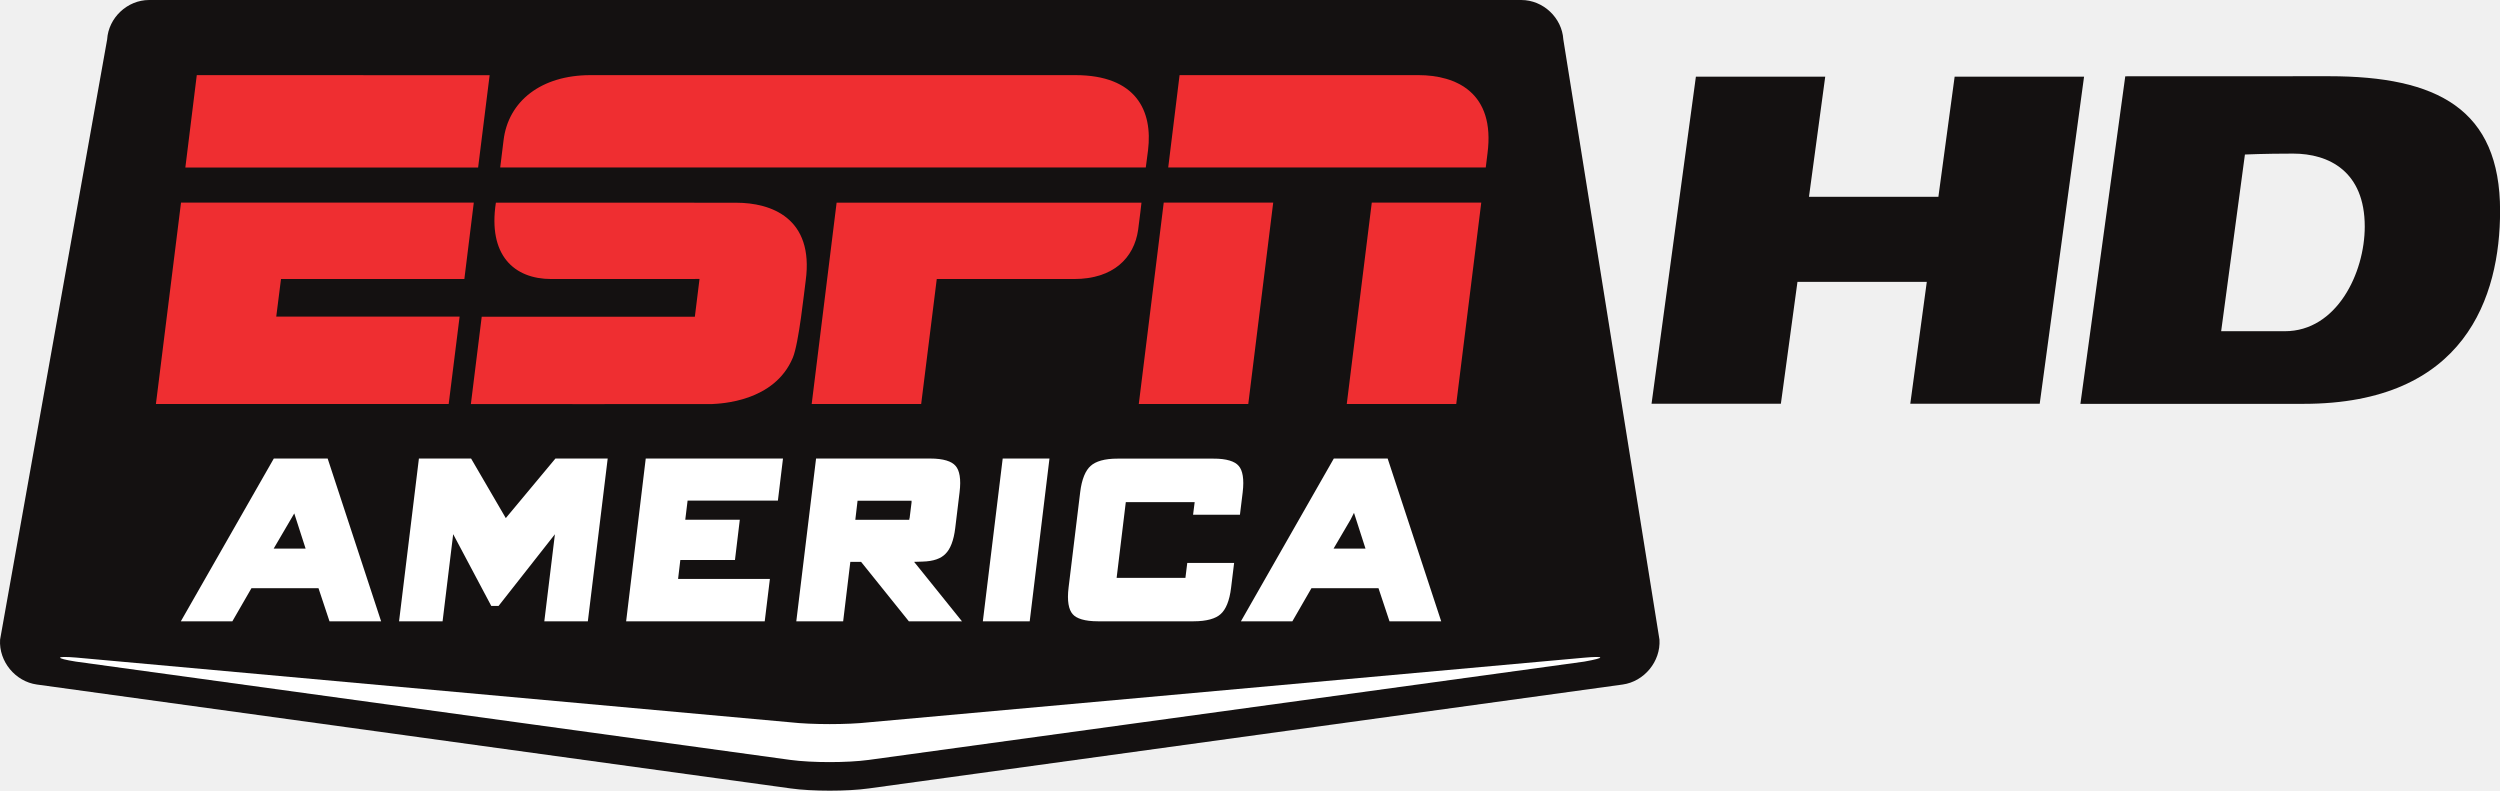
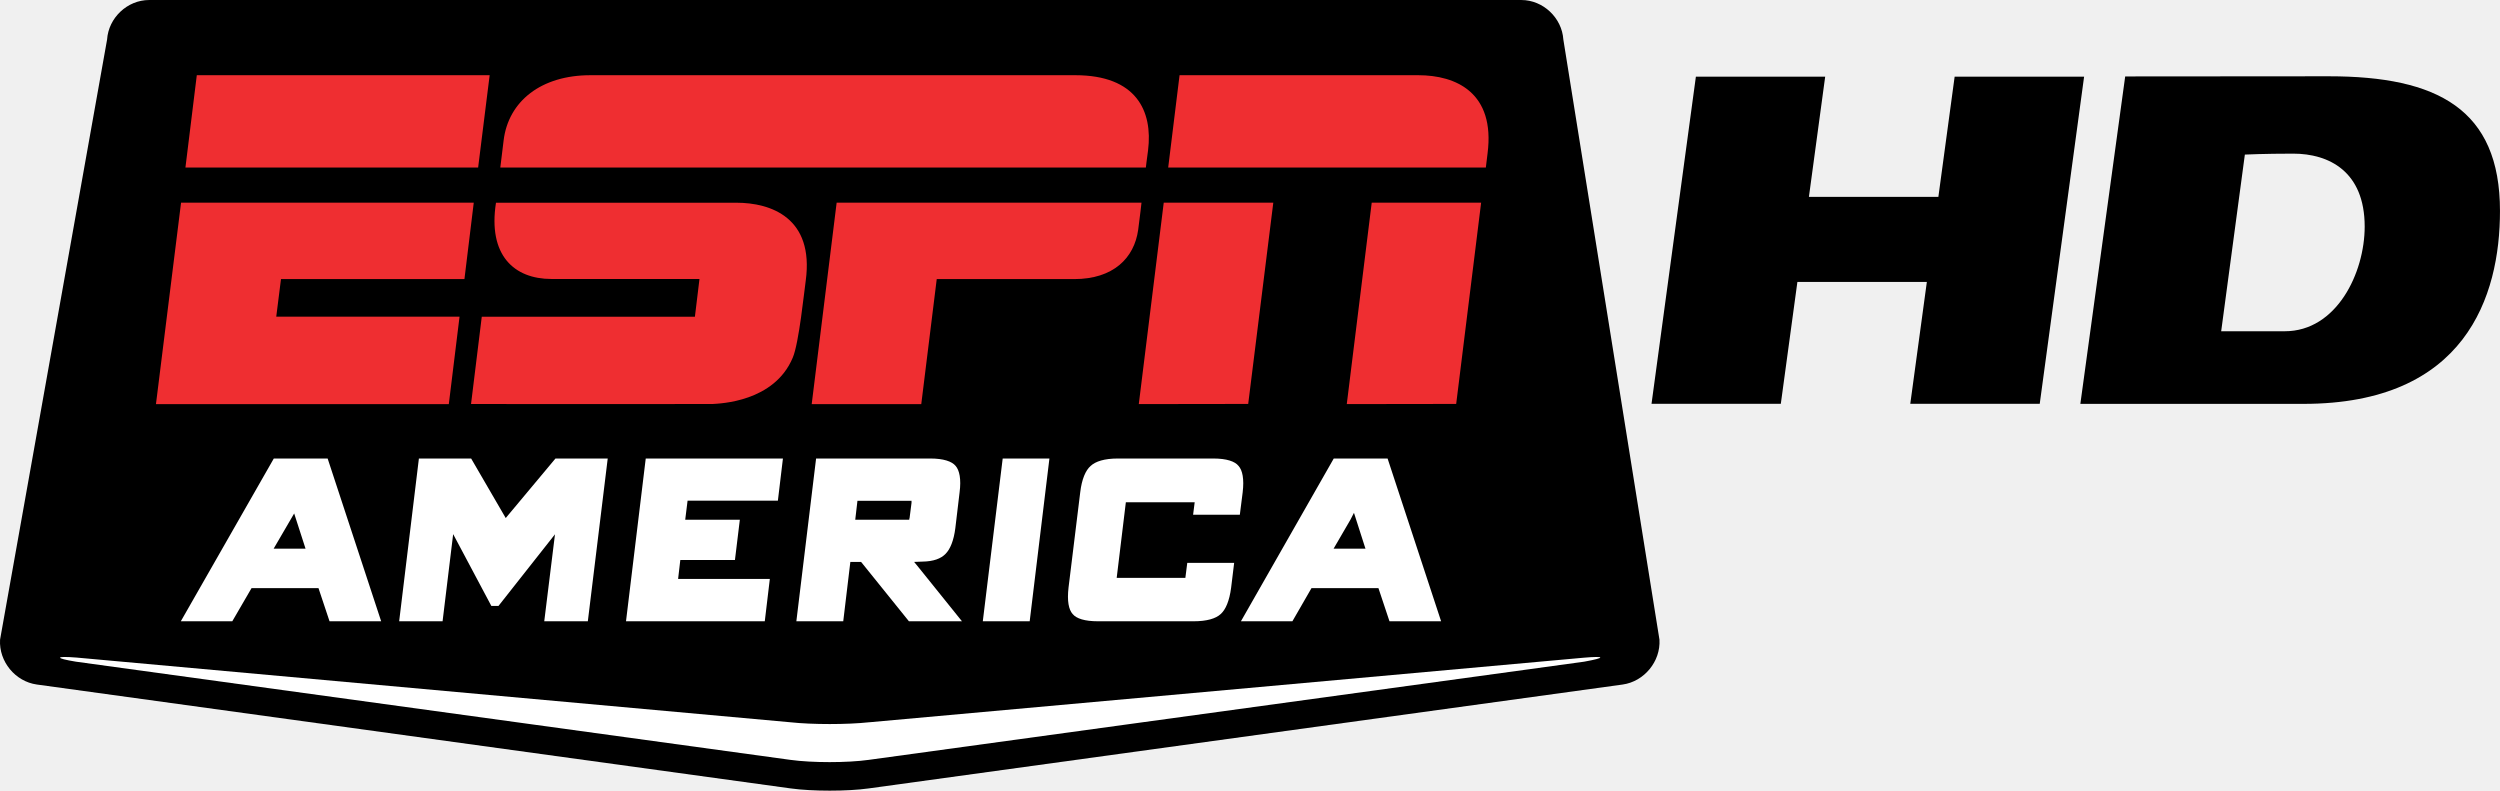
- <svg xmlns="http://www.w3.org/2000/svg" version="1.1" width="237.141" height="75" id="svg10841">
-   <defs id="defs10843">
-     <clipPath id="clipPath4659">
-       <path d="m 310.562,83.43 29.981,0 0,-9.482 -29.981,0 0,9.482 z" id="path4661" />
-     </clipPath>
-     <clipPath id="clipPath4643">
-       <path d="m 310.562,83.43 29.981,0 0,-9.482 -29.981,0 0,9.482 z" id="path4645" />
-     </clipPath>
-   </defs>
-   <g transform="translate(-244.1191,-843.2884)" id="layer1">
-     <g transform="matrix(7.909724,0,0,-7.909724,-2212.341,1503.197)" id="g4639">
-       <g clip-path="url(#clipPath4643)" id="g4641">
-         <g transform="translate(337.963,79.458)" id="g4647">
-           <path d="m 0,0 c -0.587,0 -0.733,0 -0.764,0 l 0.285,2.119 c 0,0 0.229,0.011 0.578,0.011 0.429,0 0.859,-0.213 0.859,-0.875 C 0.958,0.698 0.622,0 0,0 z m 0.529,3.058 c -1.135,0 -2.443,-10e-4 -2.443,-10e-4 l -0.538,-3.928 c 0,0 2.251,0 2.675,0 1.943,0 2.358,1.288 2.358,2.314 0,1.222 -0.754,1.615 -2.052,1.615" id="path4649" style="fill:#141111;fill-opacity:1;fill-rule:nonzero;stroke:none" />
-         </g>
-       </g>
-     </g>
-     <path d="m 429.53,850.558 -1.542,11.398 -12.276,0 1.542,-11.398 -12.268,0 -4.208,31.03 12.268,0 1.574,-11.564 12.268,0 -1.566,11.564 12.276,0 4.208,-31.03 -12.276,0" id="path4653" style="fill:#141111;fill-opacity:1;fill-rule:nonzero;stroke:none" />
-     <g transform="matrix(7.909724,0,0,-7.909724,-2212.341,1503.197)" id="g4655">
-       <g clip-path="url(#clipPath4659)" id="g4657">
-         <g transform="translate(330.022,75.221)" id="g4663">
-           <path d="m 0,0 c 0.258,0.036 0.457,0.277 0.441,0.538 l -1.153,7.198 c -0.016,0.26 -0.242,0.473 -0.504,0.473 l -16.456,0 c -0.261,0 -0.487,-0.213 -0.503,-0.473 L -19.459,0.538 C -19.475,0.277 -19.277,0.036 -19.018,0 l 9.039,-1.246 c 0.258,-0.036 0.681,-0.036 0.939,0 L 0,0" id="path4665" style="fill:#141111;fill-opacity:1;fill-rule:nonzero;stroke:none" />
-         </g>
-       </g>
-     </g>
-     <path d="m 326.553,911.803 c -2.049,0.229 -5.41,0.229 -7.459,0 l -67.723,-6.138 c -2.049,-0.174 -2.072,0.063 -0.057,0.38 l 67.778,9.326 c 2.049,0.277 5.394,0.277 7.435,0 l 67.873,-9.326 c 2.057,-0.364 2.009,-0.554 -0.079,-0.364 l -67.771,6.122" id="path4669" style="fill:#ffffff;fill-opacity:1;fill-rule:nonzero;stroke:none" />
-     <path d="m 346.114,850.415 c 0,0 -12.134,0 -22.345,0 -10.465,0 -21.127,0 -23.611,0 -4.714,-0.006 -7.831,2.476 -8.274,6.185 -0.158,1.36 -0.316,2.571 -0.316,2.571 l 61.237,0 c 0,0 0.111,-0.902 0.213,-1.629 0.459,-3.741 -1.123,-7.127 -6.905,-7.127" id="path4673" style="fill:#ef2e31;fill-opacity:1;fill-rule:nonzero;stroke:none" />
-     <path d="m 262.785,850.415 27.779,0.006 -1.092,8.756 -27.771,0 1.084,-8.764" id="path4677" style="fill:#ef2e31;fill-opacity:1;fill-rule:nonzero;stroke:none" />
-     <path d="m 261.29,862.509 27.771,0 -0.894,7.245 -17.393,0 -0.451,3.567 17.393,0 -1.036,8.289 -27.771,0 2.381,-19.102" id="path4681" style="fill:#ef2e31;fill-opacity:1;fill-rule:nonzero;stroke:none" />
-     <path d="m 356.009,850.415 c 0,0 17.117,0 22.653,0 3.583,0 7.301,1.661 6.557,7.411 -0.127,1.028 -0.166,1.345 -0.166,1.345 l -30.12,0 1.076,-8.756" id="path4685" style="fill:#ef2e31;fill-opacity:1;fill-rule:nonzero;stroke:none" />
-     <path d="m 308.654,896.41 5.181,0 0.459,-3.82 -5.173,0 0.221,-1.819 8.566,0 0.482,-3.986 -13.019,0 -1.859,15.44 13.146,0 0.49,-4.018 -8.709,0 0.213,-1.796 z m 50.551,-9.618 -9.057,0 c -1.258,-0.006 -2.104,0.261 -2.571,0.688 -0.482,0.42 -0.846,1.242 -0.997,2.507 l -1.099,9.033 c -0.158,1.281 0.013,2.096 0.38,2.515 0.356,0.427 1.147,0.688 2.412,0.688 l 9.057,0 c 1.266,0 2.12,-0.261 2.579,-0.688 0.475,-0.42 0.838,-1.234 0.989,-2.515 l 0.285,-2.333 -4.445,0 -0.174,1.416 -6.526,0 0.87,-7.182 6.533,0 -0.151,1.194 4.445,0 0.261,-2.128 c 0.151,-1.266 -0.006,-2.088 -0.38,-2.507 -0.356,-0.427 -1.147,-0.696 -2.412,-0.688 z m -89.127,8.535 1.954,-3.338 1.076,3.338 -3.029,0 z m 0.013,-8.543 -8.819,15.44 4.888,0 1.811,-3.14 6.359,0 1.044,3.14 4.896,0 -5.07,-15.44 -5.11,0 z m 22.005,5.648 -3.29,-5.648 -4.951,0 -1.883,15.44 4.129,0 1.005,-8.266 3.615,6.81 0.688,0 5.347,-6.802 -1.005,8.258 4.129,0 1.883,-15.44 -4.959,0 -4.706,5.648 z m 78.52,2.895 1.614,-2.753 0.324,-0.641 1.02,3.172 0.071,0.221 -3.029,0 z m 5.133,-8.543 -5.11,0 -8.811,15.44 4.88,0 1.811,-3.14 6.359,0 1.044,3.14 4.904,0 -5.078,-15.44 z m -45.354,5.671 -0.013,0 -0.013,0.142 -5.118,0 0.213,-1.811 5.125,0 -0.006,0.135 0.006,0 -0.19,1.534 z m 0.435,4.129 0.791,-0.025 c 1.052,-0.025 1.756,-0.292 2.183,-0.736 0.451,-0.443 0.783,-1.25 0.925,-2.444 l 0.411,-3.393 c 0.158,-1.266 -0.006,-2.088 -0.38,-2.507 -0.356,-0.427 -1.139,-0.696 -2.412,-0.696 l -10.82,0 -1.875,15.44 4.445,0 0.68,-5.64 1.02,0 4.532,5.64 5.038,0 -4.074,-5.062 -0.467,-0.577 z m 6.518,5.64 4.445,0 1.875,-15.44 -4.437,0 -1.883,15.44" id="path4689" style="fill:#ffffff;fill-opacity:1;fill-rule:nonzero;stroke:none" />
-     <path d="m 352.395,862.509 c 0,0 -0.135,1.242 -0.316,2.579 -0.38,2.673 -2.365,4.667 -6.067,4.667 l -13.035,0 -1.479,11.857 -10.385,0 2.365,-19.102 28.918,0" id="path4693" style="fill:#ef2e31;fill-opacity:1;fill-rule:nonzero;stroke:none" />
-     <path d="m 354.506,862.509 10.385,0 -2.365,19.102 -10.385,0 2.365,-19.102" id="path4697" style="fill:#ef2e31;fill-opacity:1;fill-rule:nonzero;stroke:none" />
-     <path d="m 313.969,862.517 c -1.796,0 -19.268,-0.006 -22.812,-0.006 -0.767,4.991 1.724,7.245 5.26,7.245 1.93,0 14.056,-0.006 14.056,-0.006 l -0.443,3.583 -20.217,0 -1.028,8.281 c 0,0 22.005,0.019 22.899,0 0.736,-0.044 5.885,-0.19 7.641,-4.398 0.57,-1.368 1.076,-6.272 1.218,-7.293 0.815,-5.98 -3.314,-7.404 -6.573,-7.404" id="path4701" style="fill:#ef2e31;fill-opacity:1;fill-rule:nonzero;stroke:none" />
-     <path d="m 374.241,862.509 10.385,0 -2.373,19.102 -10.385,0 2.373,-19.102" id="path4705" style="fill:#ef2e31;fill-opacity:1;fill-rule:nonzero;stroke:none" />
+ <svg xmlns="http://www.w3.org/2000/svg" height="189.76" width="600" version="1.1">
+   <defs />
+   <g fill-rule="nonzero" transform="translate(226.5633,2.41575)">
+     <path fill="#000" d="m321.79,77.084-15.27,0,5.683-42.399s4.585-0.227,11.594-0.227c8.563,0,17.164,4.244,17.164,17.505,0,11.14-6.744,25.121-19.172,25.121m10.571-61.192c-22.696,0-48.878,0.038-48.878,0.038l-10.761,78.583h53.538c38.875,0,47.173-25.765,47.173-46.301,0-24.477-15.08-32.32-41.072-32.32" />
+     <path fill="#000" d="m242.55,15.991-3.903,28.834-31.07,0,3.903-28.834-31.032,0-10.647,78.507,31.032,0,3.978-29.251,31.07,0-3.978,29.251,31.07,0,10.647-78.507-31.07,0z" />
+     <path fill="#000" d="m162.88,161.87c5.153-0.72,9.131-5.532,8.828-10.761l-23.07-144.05c-0.341-5.191-4.85-9.472-10.079-9.472h-329.34c-5.229,0-9.738,4.282-10.079,9.472l-25.69,144.05c-0.303,5.229,3.637,10.041,8.828,10.761l180.89,24.931c5.191,0.72,13.64,0.72,18.793,0l180.92-24.93z" />
+     <path fill="#FFF" d="m-17.994,170.93c-5.191,0.568-13.678,0.568-18.869,0l-171.34-15.53c-5.191-0.417-5.267,0.152-0.152,0.985l171.49,23.567c5.191,0.72,13.64,0.72,18.793,0l171.72-23.567c5.229-0.947,5.115-1.402-0.152-0.947l-171.49,15.497z" />
+     <path fill="#ef2e31" d="m31.505,15.635h-56.531-59.752c-11.897-0.038-19.778,6.252-20.915,15.648-0.417,3.448-0.796,6.517-0.796,6.517h154.93s0.265-2.311,0.53-4.13c1.177-9.472-2.84-18.035-17.465-18.035" />
+     <path fill="#ef2e31" d="m-179.33,15.627,70.285,0-2.766,22.165-70.248,0,2.728-22.165z" />
+     <path fill="#ef2e31" d="m-183.11,46.227,70.248,0-2.236,18.339-44.028,0-1.137,9.018,43.99,0-2.576,20.991-70.285,0,6.024-48.347z" />
+     <path fill="#ef2e31" d="m56.531,15.635,57.289,0c9.094,0,18.49,4.206,16.634,18.755-0.341,2.614-0.417,3.41-0.417,3.41h-76.234l2.728-22.165z" />
+     <path fill="#FFF" d="m-63.288,131.99,13.11,0,1.175-9.662-13.11,0,0.568-4.585,21.673,0,1.212-10.117-32.926,0-4.736,39.064,33.305,0,1.212-10.154-22.014,0,0.53-4.547zm127.92-24.363-22.923,0c-3.183,0-5.342,0.682-6.517,1.781-1.212,1.061-2.122,3.145-2.501,6.328l-2.804,22.848c-0.379,3.259,0.038,5.305,0.985,6.365,0.909,1.099,2.88,1.743,6.1,1.743h22.923c3.183,0,5.342-0.644,6.517-1.743,1.175-1.061,2.084-3.107,2.501-6.365l0.72-5.911h-11.253l-0.455,3.599h-16.482l2.198-18.149h16.52l-0.379,2.993h11.215l0.682-5.38c0.379-3.183-0.038-5.267-0.985-6.328-0.871-1.099-2.88-1.781-6.062-1.781m-225.52,21.635,4.926-8.449,2.728,8.449-7.654,0zm0.038-21.635-22.317,39.064,12.352,0,4.623-7.957,16.065,0,2.652,7.957,12.39,0-12.845-39.064-12.92,0zm55.66,14.284-8.298-14.284-12.541,0-4.736,39.064,10.42,0,2.539-20.915,9.169,17.24,1.705,0,13.565-17.202-2.576,20.877,10.458,0,4.774-39.064-12.541,0-11.935,14.284zm198.69,7.351,4.054-6.972,0.834-1.629,2.576,8.033,0.189,0.568-7.654,0zm12.958-21.635-12.92,0-22.279,39.064,12.352,0,4.585-7.957,16.065,0,2.652,7.957,12.39,0-12.845-39.064zm-114.73,14.36-0.038,0-0.038,0.341-12.958,0,0.53-4.547,12.996,0-0.038,0.341,0.038,0-0.493,3.865zm1.099,10.458,2.008-0.076c2.652-0.038,4.433-0.72,5.532-1.857,1.099-1.099,1.97-3.145,2.349-6.176l1.023-8.601c0.417-3.183-0.038-5.267-0.947-6.328-0.909-1.099-2.917-1.781-6.1-1.781h-27.394l-4.736,39.064h11.253l1.705-14.247h2.576l11.481,14.247h12.731l-10.306-12.807-1.175-1.44zm16.482,14.247,11.253,0,4.736-39.064-11.215,0-4.774,39.064z" />
+     <path fill="#ef2e31" d="m47.396,46.227s-0.341,3.145-0.796,6.517c-0.947,6.782-5.987,11.822-15.345,11.822h-33.002l-3.713,30.009h-26.295l5.987-48.347h73.165z" />
+     <path fill="#ef2e31" d="m52.734,46.219,26.295,0-6.024,48.309-26.258,0.038,5.987-48.347z" />
+     <path fill="#ef2e31" d="m-49.822,46.238h-57.706c-1.97,12.617,4.357,18.301,13.299,18.301h35.541l-1.099,9.056h-51.151l-2.576,20.953s55.66,0.038,57.895,0c1.857-0.114,14.891-0.493,19.324-11.14,1.478-3.448,2.728-15.838,3.107-18.452,2.046-15.118-8.374-18.718-16.634-18.718" />
+     <path fill="#ef2e31" d="m102.65,46.219,26.258,0-5.987,48.309-26.258,0.038,5.987-48.347z" />
  </g>
</svg>
